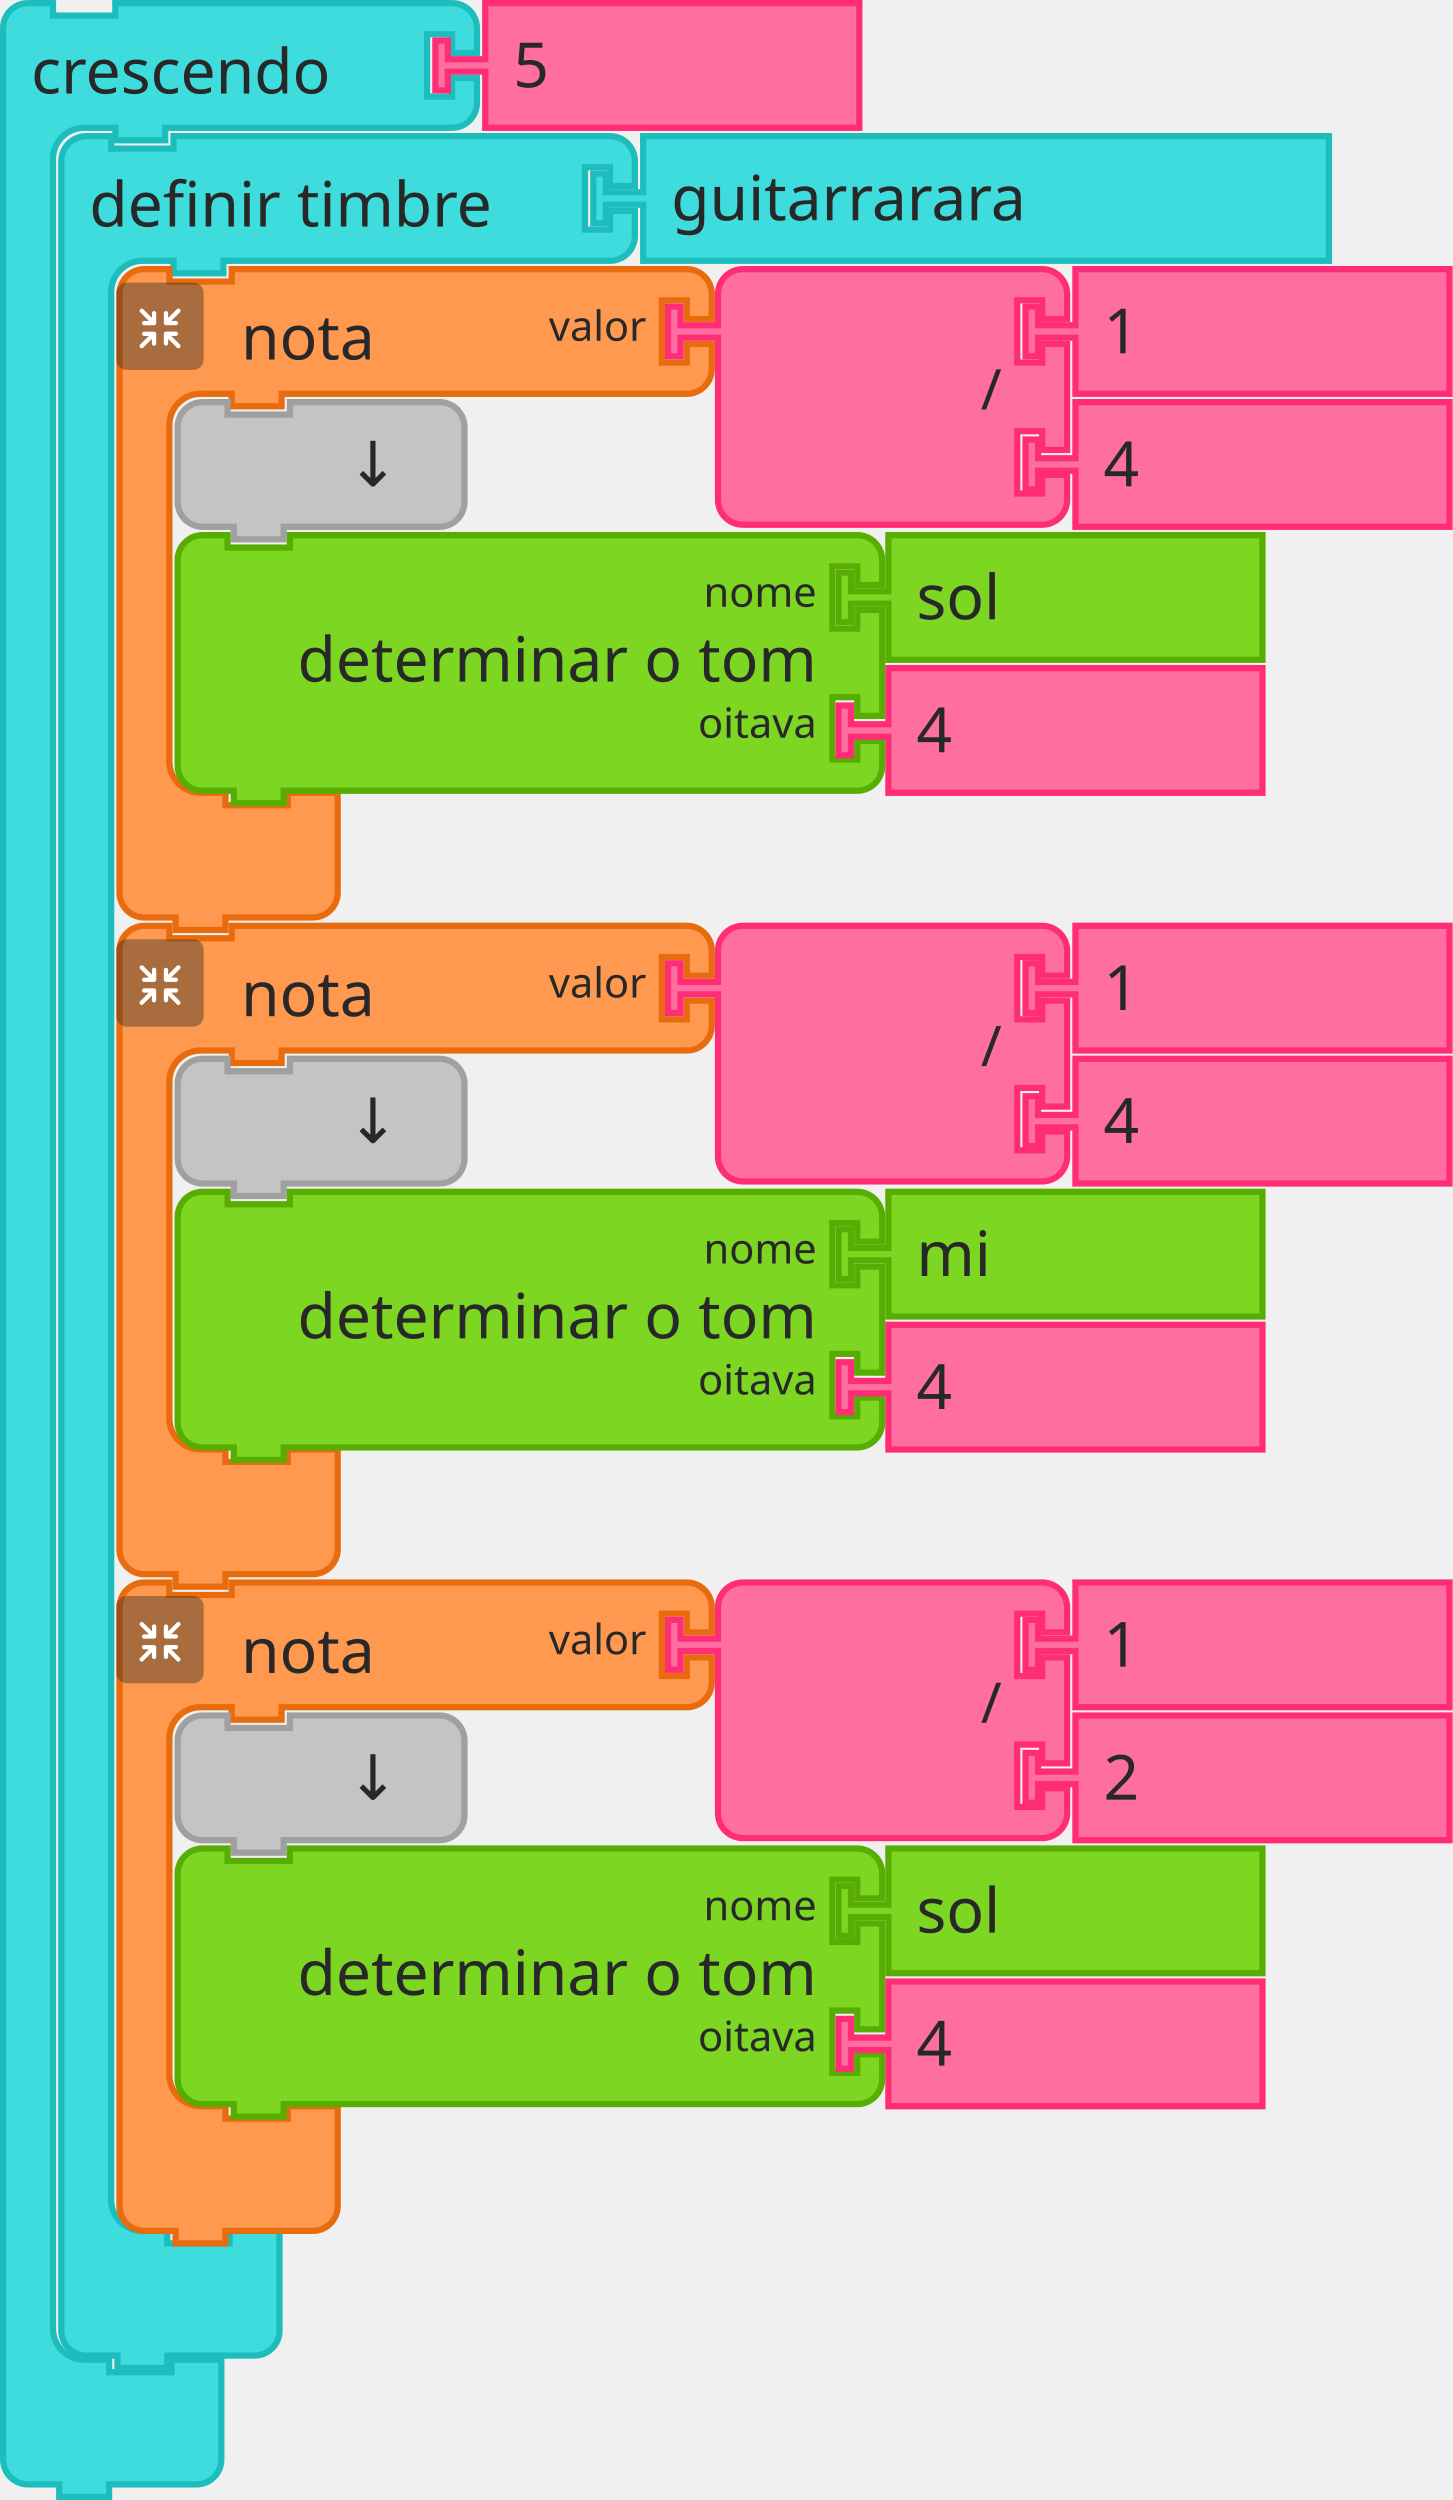
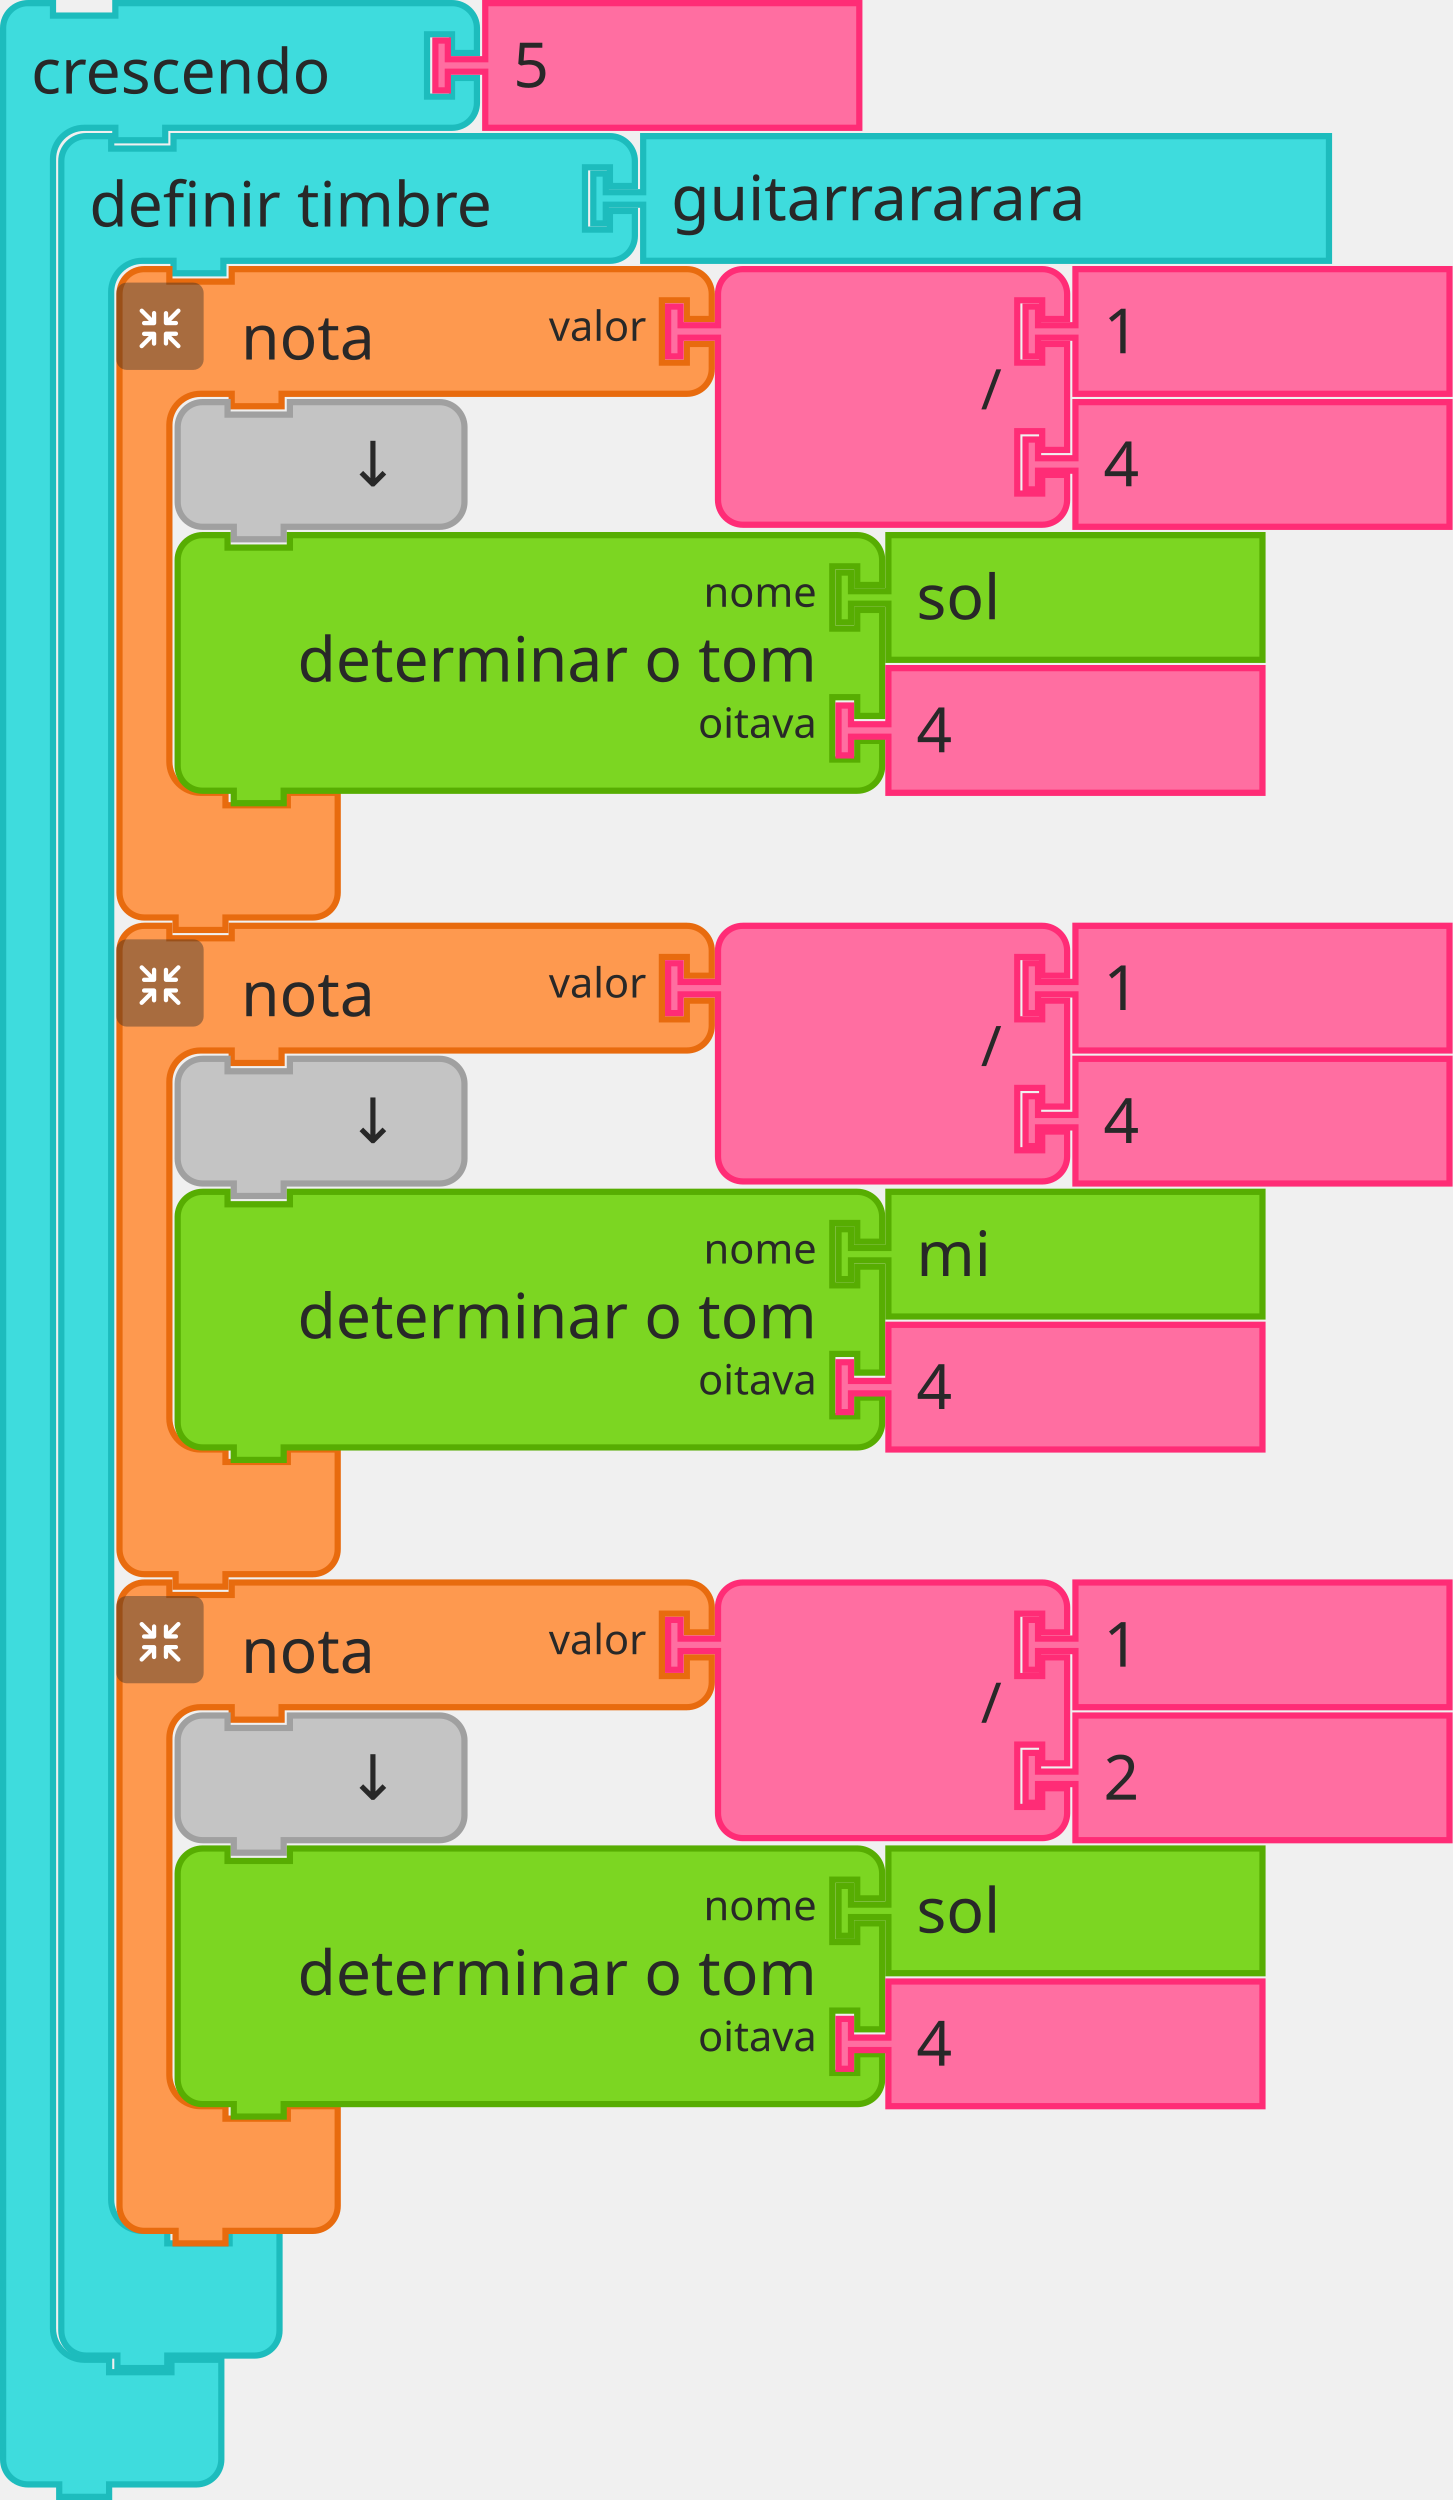
<svg xmlns="http://www.w3.org/2000/svg" width="349.5" height="601.5">
  <g transform="translate(0, 0)">
    <g transform="scale(1.5, 1.5)">
      <path d="m0.5 8.5 L 0.5 4.5 A 4 4 90 0 1 4.5 0.5 L 8.5 0.5 L 8.5 2.5 L 18.5 2.5 L 18.5 0.5 L 27.5 0.5 L 68.5 0.5 L 72.5 0.5 A 4 4 90 0 1 76.5 4.5 L 76.5 8.5 L 72.5 8.5 L 72.5 5.5 L 68.5 5.5 L 68.5 15.5 L 72.5 15.5 L 72.5 12.5 L 76.5 12.5 L 76.5 16.5 A 4 4 90 0 1 72.5 20.5 L 68.5 20.5 L 27.5 20.5 L 26.5 20.5 L 26.5 22.5 L 18.5 22.5 L 18.5 20.5 L 17.5 20.5 L 13.5 20.5 A 5 5 90 0 0 8.5 25.5 L 8.5 29.5 L 8.5 33.5 L 8.5 369.5 L 8.5 373.5 A 5 5 90 0 0 13.5 378.5 L 17.5 378.5 L 17.5 380.5 L 27.5 380.5 L 27.5 378.5 L 35.5 378.5 L 35.5 384.5 L 35.5 390.5 L 35.5 394.5 A 4 4 90 0 1 31.5 398.5 L 27.5 398.5 L 18.5 398.5 L 17.5 398.5 L 17.5 400.5 L 9.5 400.5 L 9.5 398.5 L 8.5 398.5 L 4.5 398.5 A 4 4 90 0 1 0.5 394.5 L 0.5 390.5 z" style="fill:#3EDCDD;fill-opacity:1;stroke:#1DBCBD;stroke-width:1;stroke-linecap:round;stroke-opacity:1;" />
      <text style="font-size:10px;fill:#282828;font-family:sans-serif;text-anchor:start">
        <tspan x="5" y="15">crescendo</tspan>
      </text>
      <text style="font-size:6.667px;fill:#282828;font-family:sans-serif;text-anchor:end">
        <tspan x="66" y="12" />
      </text>
    </g>
  </g>
  <g transform="translate(14, 32)">
    <g transform="scale(1.5, 1.5)">
      <path d="m0.5 8.5 L 0.5 4.5 A 4 4 90 0 1 4.5 0.5 L 8.5 0.5 L 8.5 2.5 L 18.5 2.5 L 18.5 0.5 L 27.5 0.5 L 84.5 0.5 L 88.5 0.5 A 4 4 90 0 1 92.5 4.5 L 92.5 8.5 L 88.5 8.5 L 88.5 5.5 L 84.5 5.5 L 84.5 15.5 L 88.5 15.5 L 88.5 12.5 L 92.5 12.5 L 92.5 16.5 A 4 4 90 0 1 88.5 20.5 L 84.5 20.5 L 27.5 20.5 L 26.5 20.5 L 26.5 22.5 L 18.5 22.5 L 18.5 20.5 L 17.5 20.5 L 13.5 20.5 A 5 5 90 0 0 8.5 25.5 L 8.5 29.5 L 8.5 33.5 L 8.5 327.5 L 8.5 331.5 A 5 5 90 0 0 13.5 336.5 L 17.5 336.5 L 17.5 338.5 L 27.5 338.5 L 27.5 336.5 L 35.5 336.5 L 35.5 342.5 L 35.5 348.5 L 35.5 352.5 A 4 4 90 0 1 31.5 356.5 L 27.5 356.5 L 18.5 356.5 L 17.5 356.5 L 17.5 358.5 L 9.5 358.5 L 9.5 356.5 L 8.5 356.5 L 4.5 356.5 A 4 4 90 0 1 0.5 352.5 L 0.5 348.5 z" style="fill:#3EDCDD;fill-opacity:1;stroke:#1DBCBD;stroke-width:1;stroke-linecap:round;stroke-opacity:1;" />
      <text style="font-size:10px;fill:#282828;font-family:sans-serif;text-anchor:start">
        <tspan x="5" y="15">definir timbre</tspan>
      </text>
      <text style="font-size:6.667px;fill:#282828;font-family:sans-serif;text-anchor:end">
        <tspan x="82" y="12" />
      </text>
    </g>
  </g>
  <g transform="translate(142, 32)">
    <g transform="scale(1.5, 1.5)">
      <path d="m8.5 0.5 L 118.5 0.5 L 118.5 20.5 L 8.5 20.5 L 8.5 12.5 L 8.5 11.5 L 2.5 11.5 L 2.5 14.5 L 0.5 14.5 L 0.5 6.5 L 2.5 6.5 L 2.5 9.5 L 8.5 9.5 L 8.5 8.5 z" style="fill:#3EDCDD;fill-opacity:1;stroke:#1DBCBD;stroke-width:1;stroke-linecap:round;stroke-opacity:1;" />
      <text style="font-size:10px;fill:#282828;font-family:sans-serif;text-anchor:start">
-         <tspan x="13" y="14">guitarrarara</tspan>
+         <tspan x="13" y="14">guitarrararara</tspan>
      </text>
    </g>
  </g>
  <g>
    <g transform="translate(28, 64)">
      <g transform="scale(1.5, 1.5)">
        <path d="m0.5 8.5 L 0.5 4.5 A 4 4 90 0 1 4.5 0.5 L 8.5 0.5 L 8.5 2.5 L 18.5 2.5 L 18.5 0.5 L 27.5 0.5 L 87.5 0.5 L 91.5 0.5 A 4 4 90 0 1 95.5 4.5 L 95.5 8.5 L 91.5 8.5 L 91.5 5.5 L 87.5 5.5 L 87.5 15.5 L 91.5 15.5 L 91.5 12.5 L 95.5 12.5 L 95.5 16.5 A 4 4 90 0 1 91.5 20.5 L 87.5 20.5 L 27.5 20.5 L 26.5 20.5 L 26.5 22.5 L 18.5 22.5 L 18.5 20.5 L 17.5 20.5 L 13.5 20.5 A 5 5 90 0 0 8.5 25.5 L 8.5 29.5 L 8.5 33.5 L 8.5 75.5 L 8.5 79.5 A 5 5 90 0 0 13.5 84.5 L 17.5 84.5 L 17.5 86.5 L 27.5 86.5 L 27.5 84.5 L 35.5 84.5 L 35.5 90.5 L 35.5 96.5 L 35.5 100.5 A 4 4 90 0 1 31.5 104.5 L 27.5 104.5 L 18.5 104.5 L 17.5 104.5 L 17.5 106.5 L 9.5 106.5 L 9.5 104.5 L 8.5 104.5 L 4.5 104.5 A 4 4 90 0 1 0.5 100.5 L 0.5 96.5 z" style="fill:#FE994F;fill-opacity:1;stroke:#E86B0E;stroke-width:1;stroke-linecap:round;stroke-opacity:1;" />
        <text style="font-size:10px;fill:#282828;font-family:sans-serif;text-anchor:start">
          <tspan x="20" y="15">nota</tspan>
        </text>
        <text style="font-size:6.667px;fill:#282828;font-family:sans-serif;text-anchor:end">
          <tspan x="85" y="12">valor</tspan>
        </text>
      </g>
    </g>
    <g transform="translate(28, 68) scale(0.5 0.5)">
      <g style="isolation:isolate">
        <g id="レイヤー_2" data-name="レイヤー 2">
          <g id="Icon">
            <rect width="42" height="42" rx="5" ry="5" style="fill:#292929;opacity:0.4;mix-blend-mode:multiply" />
            <path d="M30.56,29.8l-4.17-4.16h2.26a1,1,0,1,0,0-2.07H23.94a1.08,1.08,0,0,0-1.11,1v0s0,0,0,.06v4.64h0a1,1,0,1,0,2.08,0V27.08l4.19,4.19a1,1,0,0,0,1.46,0A1,1,0,0,0,30.56,29.8Z" style="fill:#fff" />
            <path d="M19.17,24.6a1.08,1.08,0,0,0-1.11-1H13.35a1,1,0,1,0,0,2.07H15.6L11.44,29.8a1,1,0,0,0,1.47,1.47l4.18-4.19v2.26a1,1,0,1,0,2.08,0V24.7s0,0,0-.06A.08.08,0,0,1,19.17,24.6Z" style="fill:#fff" />
            <path d="M23.94,20.5h4.7a1,1,0,1,0,0-2.08H26.39l4.17-4.16a1,1,0,0,0,0-1.47,1,1,0,0,0-1.46,0L24.91,17V14.72a1,1,0,1,0-2.08,0v4.64a.43.43,0,0,0,0,.05v.05A1.09,1.09,0,0,0,23.94,20.5Z" style="fill:#fff" />
            <path d="M18.13,13.62a1.08,1.08,0,0,0-1,1.09V17l-4.18-4.19a1,1,0,0,0-1.47,0,1,1,0,0,0,0,1.46l4.16,4.17H13.35a1,1,0,1,0,0,2.08h4.71a1.09,1.09,0,0,0,1.11-1,.08.08,0,0,1,0,0s0,0,0-.06V14.71A1.07,1.07,0,0,0,18.13,13.62Z" style="fill:#fff" />
          </g>
        </g>
      </g>
    </g>
  </g>
  <g transform="translate(160, 64)">
    <g transform="scale(1.5, 1.5)">
      <path d="m8.5 8.5 L 8.5 4.5 A 4 4 90 0 1 12.5 0.5 L 16.5 0.5 L 26.5 0.5 L 56.5 0.5 L 60.5 0.5 A 4 4 90 0 1 64.5 4.5 L 64.5 8.5 L 60.5 8.5 L 60.5 5.5 L 56.5 5.5 L 56.5 15.5 L 60.5 15.5 L 60.5 12.5 L 64.5 12.5 L 64.5 29.5 L 60.5 29.5 L 60.5 26.5 L 56.5 26.5 L 56.5 36.5 L 60.5 36.5 L 60.5 33.5 L 64.5 33.5 L 64.5 37.5 A 4 4 90 0 1 60.5 41.5 L 56.5 41.5 L 26.5 41.5 L 16.5 41.5 L 12.5 41.5 A 4 4 90 0 1 8.5 37.5 L 8.5 33.5 L 8.5 12.5 L 8.5 11.5 L 2.5 11.5 L 2.5 14.5 L 0.5 14.5 L 0.5 6.5 L 2.5 6.5 L 2.5 9.5 L 8.5 9.5 L 8.5 8.5 z" style="fill:#FF6EA1;fill-opacity:1;stroke:#FF2C76;stroke-width:1;stroke-linecap:round;stroke-opacity:1;" />
      <text style="font-size:9px;fill:#282828;font-family:sans-serif;text-anchor:end">
        <tspan x="54" y="23">/</tspan>
      </text>
      <text style="font-size:6px;fill:#282828;font-family:sans-serif;text-anchor:end">
        <tspan x="54" y="12" />
      </text>
      <text style="font-size:6px;fill:#282828;font-family:sans-serif;text-anchor:end">
        <tspan x="54" y="33" />
      </text>
    </g>
  </g>
  <g transform="translate(246, 64)">
    <g transform="scale(1.5, 1.5)">
      <path d="m8.5 0.5 L 68.5 0.5 L 68.5 20.5 L 8.5 20.5 L 8.5 12.5 L 8.5 11.5 L 2.5 11.5 L 2.5 14.5 L 0.5 14.5 L 0.5 6.5 L 2.5 6.5 L 2.5 9.5 L 8.5 9.5 L 8.5 8.5 z" style="fill:#FF6EA1;fill-opacity:1;stroke:#FF2C76;stroke-width:1;stroke-linecap:round;stroke-opacity:1;" />
      <text style="font-size:10px;fill:#282828;font-family:sans-serif;text-anchor:start">
        <tspan x="13" y="14">1</tspan>
      </text>
    </g>
  </g>
  <g transform="translate(246, 96)">
    <g transform="scale(1.5, 1.5)">
      <path d="m8.5 0.5 L 68.5 0.5 L 68.5 20.5 L 8.5 20.5 L 8.5 12.5 L 8.5 11.5 L 2.5 11.5 L 2.5 14.5 L 0.5 14.5 L 0.5 6.5 L 2.5 6.5 L 2.5 9.5 L 8.5 9.5 L 8.5 8.5 z" style="fill:#FF6EA1;fill-opacity:1;stroke:#FF2C76;stroke-width:1;stroke-linecap:round;stroke-opacity:1;" />
      <text style="font-size:10px;fill:#282828;font-family:sans-serif;text-anchor:start">
        <tspan x="13" y="14">4</tspan>
      </text>
    </g>
  </g>
  <g transform="translate(42, 96)">
    <g transform="scale(1.5, 1.5)">
      <path d="m0.5 8.5 L 0.5 4.5 A 4 4 90 0 1 4.5 0.5 L 8.5 0.5 L 8.5 2.5 L 18.5 2.5 L 18.5 0.5 L 38.5 0.5 L 42.5 0.5 A 4 4 90 0 1 46.5 4.5 L 46.5 8.5 L 46.5 12.5 L 46.5 16.5 A 4 4 90 0 1 42.5 20.5 L 38.5 20.5 L 18.5 20.5 L 17.5 20.5 L 17.5 22.5 L 9.5 22.5 L 9.5 20.5 L 8.5 20.5 L 4.5 20.5 A 4 4 90 0 1 0.5 16.5 L 0.5 12.5 z" style="fill:#C4C4C4;fill-opacity:1;stroke:#A0A0A0;stroke-width:1;stroke-linecap:round;stroke-opacity:1;" />
      <text style="font-size:10px;fill:#282828;font-family:sans-serif;text-anchor:end">
        <tspan x="36" y="14">↓</tspan>
      </text>
    </g>
  </g>
  <g transform="translate(42, 128)">
    <g transform="scale(1.5, 1.5)">
      <path d="m0.5 8.5 L 0.5 4.5 A 4 4 90 0 1 4.5 0.5 L 8.5 0.5 L 8.5 2.5 L 18.5 2.5 L 18.5 0.5 L 105.5 0.5 L 109.5 0.5 A 4 4 90 0 1 113.5 4.5 L 113.5 8.5 L 109.5 8.5 L 109.5 5.5 L 105.5 5.5 L 105.5 15.5 L 109.5 15.5 L 109.5 12.5 L 113.5 12.5 L 113.5 29.5 L 109.5 29.5 L 109.5 26.5 L 105.5 26.5 L 105.5 36.5 L 109.5 36.5 L 109.5 33.5 L 113.5 33.5 L 113.5 37.5 A 4 4 90 0 1 109.5 41.5 L 105.5 41.5 L 18.5 41.5 L 17.5 41.5 L 17.5 43.5 L 9.5 43.5 L 9.5 41.5 L 8.5 41.5 L 4.5 41.5 A 4 4 90 0 1 0.5 37.5 L 0.5 33.5 L 0.5 12.5 L 0.5 8.5 z" style="fill:#7CD622;fill-opacity:1;stroke:#57AD02;stroke-width:1;stroke-linecap:round;stroke-opacity:1;" />
      <text style="font-size:10px;fill:#282828;font-family:sans-serif;text-anchor:end">
        <tspan x="103" y="24">determinar o tom</tspan>
      </text>
      <text style="font-size:6.667px;fill:#282828;font-family:sans-serif;text-anchor:end">
        <tspan x="103" y="12">nome</tspan>
      </text>
      <text style="font-size:6.667px;fill:#282828;font-family:sans-serif;text-anchor:end">
        <tspan x="103" y="33">oitava</tspan>
      </text>
    </g>
  </g>
  <g transform="translate(201, 128)">
    <g transform="scale(1.5, 1.5)">
      <path d="m8.5 0.5 L 68.5 0.5 L 68.5 20.5 L 8.5 20.5 L 8.5 12.5 L 8.5 11.5 L 2.5 11.5 L 2.5 14.5 L 0.5 14.5 L 0.5 6.5 L 2.5 6.5 L 2.5 9.5 L 8.5 9.5 L 8.5 8.5 z" style="fill:#7CD622;fill-opacity:1;stroke:#57AD02;stroke-width:1;stroke-linecap:round;stroke-opacity:1;" />
      <text style="font-size:10px;fill:#282828;font-family:sans-serif;text-anchor:start">
        <tspan x="13" y="14">sol</tspan>
      </text>
    </g>
  </g>
  <g transform="translate(201, 160)">
    <g transform="scale(1.5, 1.5)">
      <path d="m8.5 0.5 L 68.5 0.5 L 68.5 20.5 L 8.5 20.5 L 8.5 12.5 L 8.5 11.5 L 2.5 11.5 L 2.5 14.5 L 0.5 14.5 L 0.5 6.5 L 2.5 6.5 L 2.5 9.5 L 8.5 9.5 L 8.5 8.5 z" style="fill:#FF6EA1;fill-opacity:1;stroke:#FF2C76;stroke-width:1;stroke-linecap:round;stroke-opacity:1;" />
      <text style="font-size:10px;fill:#282828;font-family:sans-serif;text-anchor:start">
        <tspan x="13" y="14">4</tspan>
      </text>
    </g>
  </g>
  <g>
    <g transform="translate(28, 222)">
      <g transform="scale(1.5, 1.5)">
        <path d="m0.5 8.5 L 0.5 4.5 A 4 4 90 0 1 4.5 0.5 L 8.5 0.5 L 8.5 2.5 L 18.5 2.5 L 18.5 0.5 L 27.5 0.5 L 87.5 0.5 L 91.5 0.5 A 4 4 90 0 1 95.5 4.5 L 95.5 8.5 L 91.5 8.5 L 91.5 5.5 L 87.5 5.5 L 87.5 15.5 L 91.5 15.5 L 91.5 12.5 L 95.5 12.5 L 95.5 16.5 A 4 4 90 0 1 91.5 20.5 L 87.5 20.5 L 27.5 20.5 L 26.5 20.5 L 26.5 22.5 L 18.5 22.5 L 18.5 20.5 L 17.5 20.5 L 13.5 20.5 A 5 5 90 0 0 8.5 25.5 L 8.5 29.5 L 8.5 33.5 L 8.5 75.5 L 8.5 79.5 A 5 5 90 0 0 13.5 84.5 L 17.5 84.5 L 17.5 86.5 L 27.5 86.5 L 27.5 84.5 L 35.5 84.5 L 35.5 90.5 L 35.5 96.5 L 35.5 100.5 A 4 4 90 0 1 31.5 104.5 L 27.5 104.5 L 18.5 104.5 L 17.5 104.5 L 17.5 106.5 L 9.5 106.5 L 9.5 104.5 L 8.5 104.5 L 4.5 104.5 A 4 4 90 0 1 0.5 100.5 L 0.5 96.5 z" style="fill:#FE994F;fill-opacity:1;stroke:#E86B0E;stroke-width:1;stroke-linecap:round;stroke-opacity:1;" />
        <text style="font-size:10px;fill:#282828;font-family:sans-serif;text-anchor:start">
          <tspan x="20" y="15">nota</tspan>
        </text>
        <text style="font-size:6.667px;fill:#282828;font-family:sans-serif;text-anchor:end">
          <tspan x="85" y="12">valor</tspan>
        </text>
      </g>
    </g>
    <g transform="translate(28, 226) scale(0.5 0.5)">
      <g style="isolation:isolate">
        <g id="レイヤー_2" data-name="レイヤー 2">
          <g id="Icon">
            <rect width="42" height="42" rx="5" ry="5" style="fill:#292929;opacity:0.4;mix-blend-mode:multiply" />
            <path d="M30.56,29.8l-4.17-4.16h2.26a1,1,0,1,0,0-2.07H23.94a1.08,1.08,0,0,0-1.11,1v0s0,0,0,.06v4.64h0a1,1,0,1,0,2.08,0V27.08l4.19,4.19a1,1,0,0,0,1.46,0A1,1,0,0,0,30.56,29.8Z" style="fill:#fff" />
            <path d="M19.17,24.6a1.08,1.08,0,0,0-1.11-1H13.35a1,1,0,1,0,0,2.07H15.6L11.44,29.8a1,1,0,0,0,1.47,1.47l4.18-4.19v2.26a1,1,0,1,0,2.08,0V24.7s0,0,0-.06A.08.08,0,0,1,19.17,24.6Z" style="fill:#fff" />
            <path d="M23.94,20.5h4.7a1,1,0,1,0,0-2.08H26.39l4.17-4.16a1,1,0,0,0,0-1.47,1,1,0,0,0-1.46,0L24.91,17V14.72a1,1,0,1,0-2.08,0v4.64a.43.43,0,0,0,0,.05v.05A1.09,1.09,0,0,0,23.94,20.5Z" style="fill:#fff" />
            <path d="M18.13,13.62a1.08,1.08,0,0,0-1,1.09V17l-4.18-4.19a1,1,0,0,0-1.47,0,1,1,0,0,0,0,1.46l4.16,4.17H13.35a1,1,0,1,0,0,2.08h4.71a1.09,1.09,0,0,0,1.11-1,.08.08,0,0,1,0,0s0,0,0-.06V14.71A1.07,1.07,0,0,0,18.13,13.62Z" style="fill:#fff" />
          </g>
        </g>
      </g>
    </g>
  </g>
  <g transform="translate(160, 222)">
    <g transform="scale(1.5, 1.5)">
      <path d="m8.5 8.5 L 8.5 4.5 A 4 4 90 0 1 12.5 0.5 L 16.5 0.5 L 26.5 0.5 L 56.5 0.5 L 60.5 0.5 A 4 4 90 0 1 64.5 4.5 L 64.5 8.5 L 60.5 8.5 L 60.5 5.5 L 56.5 5.5 L 56.5 15.5 L 60.5 15.5 L 60.5 12.5 L 64.5 12.5 L 64.5 29.5 L 60.5 29.5 L 60.5 26.5 L 56.5 26.5 L 56.5 36.5 L 60.5 36.5 L 60.5 33.5 L 64.5 33.5 L 64.5 37.5 A 4 4 90 0 1 60.5 41.5 L 56.5 41.5 L 26.5 41.5 L 16.5 41.5 L 12.5 41.5 A 4 4 90 0 1 8.5 37.5 L 8.5 33.5 L 8.5 12.5 L 8.5 11.5 L 2.5 11.5 L 2.5 14.5 L 0.5 14.5 L 0.5 6.5 L 2.5 6.5 L 2.5 9.5 L 8.5 9.5 L 8.5 8.5 z" style="fill:#FF6EA1;fill-opacity:1;stroke:#FF2C76;stroke-width:1;stroke-linecap:round;stroke-opacity:1;" />
      <text style="font-size:9px;fill:#282828;font-family:sans-serif;text-anchor:end">
        <tspan x="54" y="23">/</tspan>
      </text>
      <text style="font-size:6px;fill:#282828;font-family:sans-serif;text-anchor:end">
        <tspan x="54" y="12" />
      </text>
      <text style="font-size:6px;fill:#282828;font-family:sans-serif;text-anchor:end">
        <tspan x="54" y="33" />
      </text>
    </g>
  </g>
  <g transform="translate(246, 222)">
    <g transform="scale(1.5, 1.5)">
      <path d="m8.5 0.5 L 68.5 0.5 L 68.5 20.5 L 8.5 20.5 L 8.5 12.5 L 8.5 11.5 L 2.5 11.5 L 2.5 14.5 L 0.5 14.5 L 0.5 6.5 L 2.5 6.5 L 2.5 9.5 L 8.5 9.5 L 8.5 8.5 z" style="fill:#FF6EA1;fill-opacity:1;stroke:#FF2C76;stroke-width:1;stroke-linecap:round;stroke-opacity:1;" />
      <text style="font-size:10px;fill:#282828;font-family:sans-serif;text-anchor:start">
        <tspan x="13" y="14">1</tspan>
      </text>
    </g>
  </g>
  <g transform="translate(246, 254)">
    <g transform="scale(1.5, 1.5)">
      <path d="m8.5 0.5 L 68.5 0.5 L 68.5 20.5 L 8.5 20.5 L 8.5 12.5 L 8.5 11.5 L 2.5 11.5 L 2.5 14.5 L 0.5 14.5 L 0.5 6.5 L 2.5 6.5 L 2.5 9.5 L 8.5 9.5 L 8.5 8.5 z" style="fill:#FF6EA1;fill-opacity:1;stroke:#FF2C76;stroke-width:1;stroke-linecap:round;stroke-opacity:1;" />
      <text style="font-size:10px;fill:#282828;font-family:sans-serif;text-anchor:start">
        <tspan x="13" y="14">4</tspan>
      </text>
    </g>
  </g>
  <g transform="translate(42, 254)">
    <g transform="scale(1.5, 1.5)">
      <path d="m0.5 8.5 L 0.5 4.5 A 4 4 90 0 1 4.5 0.5 L 8.5 0.5 L 8.5 2.5 L 18.5 2.5 L 18.5 0.5 L 38.5 0.5 L 42.5 0.5 A 4 4 90 0 1 46.5 4.5 L 46.5 8.5 L 46.5 12.5 L 46.5 16.5 A 4 4 90 0 1 42.5 20.5 L 38.5 20.5 L 18.5 20.5 L 17.5 20.5 L 17.5 22.5 L 9.5 22.5 L 9.5 20.5 L 8.5 20.5 L 4.5 20.5 A 4 4 90 0 1 0.5 16.5 L 0.5 12.5 z" style="fill:#C4C4C4;fill-opacity:1;stroke:#A0A0A0;stroke-width:1;stroke-linecap:round;stroke-opacity:1;" />
      <text style="font-size:10px;fill:#282828;font-family:sans-serif;text-anchor:end">
        <tspan x="36" y="14">↓</tspan>
      </text>
    </g>
  </g>
  <g transform="translate(42, 286)">
    <g transform="scale(1.5, 1.5)">
      <path d="m0.5 8.5 L 0.5 4.5 A 4 4 90 0 1 4.5 0.5 L 8.5 0.5 L 8.5 2.5 L 18.5 2.5 L 18.5 0.5 L 105.5 0.5 L 109.5 0.5 A 4 4 90 0 1 113.5 4.5 L 113.5 8.5 L 109.5 8.5 L 109.5 5.5 L 105.5 5.5 L 105.5 15.5 L 109.5 15.5 L 109.5 12.5 L 113.5 12.5 L 113.5 29.5 L 109.5 29.5 L 109.5 26.5 L 105.5 26.5 L 105.5 36.5 L 109.5 36.5 L 109.5 33.5 L 113.5 33.5 L 113.5 37.5 A 4 4 90 0 1 109.5 41.5 L 105.5 41.5 L 18.5 41.5 L 17.5 41.5 L 17.5 43.5 L 9.5 43.5 L 9.5 41.5 L 8.5 41.5 L 4.5 41.5 A 4 4 90 0 1 0.5 37.5 L 0.5 33.5 L 0.5 12.5 L 0.5 8.5 z" style="fill:#7CD622;fill-opacity:1;stroke:#57AD02;stroke-width:1;stroke-linecap:round;stroke-opacity:1;" />
      <text style="font-size:10px;fill:#282828;font-family:sans-serif;text-anchor:end">
        <tspan x="103" y="24">determinar o tom</tspan>
      </text>
      <text style="font-size:6.667px;fill:#282828;font-family:sans-serif;text-anchor:end">
        <tspan x="103" y="12">nome</tspan>
      </text>
      <text style="font-size:6.667px;fill:#282828;font-family:sans-serif;text-anchor:end">
        <tspan x="103" y="33">oitava</tspan>
      </text>
    </g>
  </g>
  <g transform="translate(201, 286)">
    <g transform="scale(1.5, 1.5)">
      <path d="m8.5 0.5 L 68.5 0.5 L 68.5 20.5 L 8.5 20.5 L 8.5 12.5 L 8.5 11.5 L 2.5 11.5 L 2.5 14.5 L 0.5 14.5 L 0.5 6.5 L 2.5 6.5 L 2.5 9.5 L 8.5 9.5 L 8.5 8.5 z" style="fill:#7CD622;fill-opacity:1;stroke:#57AD02;stroke-width:1;stroke-linecap:round;stroke-opacity:1;" />
      <text style="font-size:10px;fill:#282828;font-family:sans-serif;text-anchor:start">
        <tspan x="13" y="14">mi</tspan>
      </text>
    </g>
  </g>
  <g transform="translate(201, 318)">
    <g transform="scale(1.5, 1.5)">
      <path d="m8.5 0.5 L 68.5 0.5 L 68.5 20.5 L 8.5 20.5 L 8.5 12.5 L 8.5 11.5 L 2.5 11.5 L 2.5 14.5 L 0.5 14.5 L 0.5 6.5 L 2.5 6.5 L 2.5 9.5 L 8.5 9.5 L 8.5 8.5 z" style="fill:#FF6EA1;fill-opacity:1;stroke:#FF2C76;stroke-width:1;stroke-linecap:round;stroke-opacity:1;" />
      <text style="font-size:10px;fill:#282828;font-family:sans-serif;text-anchor:start">
        <tspan x="13" y="14">4</tspan>
      </text>
    </g>
  </g>
  <g>
    <g transform="translate(28, 380)">
      <g transform="scale(1.5, 1.5)">
        <path d="m0.5 8.5 L 0.5 4.5 A 4 4 90 0 1 4.5 0.5 L 8.5 0.5 L 8.5 2.5 L 18.5 2.5 L 18.5 0.5 L 27.5 0.5 L 87.5 0.5 L 91.5 0.5 A 4 4 90 0 1 95.5 4.5 L 95.5 8.5 L 91.5 8.5 L 91.5 5.5 L 87.5 5.5 L 87.5 15.5 L 91.5 15.5 L 91.5 12.5 L 95.5 12.5 L 95.5 16.5 A 4 4 90 0 1 91.5 20.5 L 87.5 20.5 L 27.5 20.5 L 26.5 20.5 L 26.5 22.5 L 18.5 22.5 L 18.5 20.5 L 17.5 20.5 L 13.5 20.5 A 5 5 90 0 0 8.5 25.5 L 8.5 29.5 L 8.5 33.5 L 8.5 75.5 L 8.5 79.5 A 5 5 90 0 0 13.5 84.5 L 17.5 84.5 L 17.5 86.5 L 27.5 86.5 L 27.5 84.5 L 35.5 84.5 L 35.5 90.5 L 35.5 96.5 L 35.5 100.5 A 4 4 90 0 1 31.5 104.5 L 27.5 104.5 L 18.5 104.5 L 17.5 104.5 L 17.5 106.5 L 9.5 106.5 L 9.5 104.5 L 8.5 104.5 L 4.5 104.5 A 4 4 90 0 1 0.5 100.5 L 0.5 96.5 z" style="fill:#FE994F;fill-opacity:1;stroke:#E86B0E;stroke-width:1;stroke-linecap:round;stroke-opacity:1;" />
        <text style="font-size:10px;fill:#282828;font-family:sans-serif;text-anchor:start">
          <tspan x="20" y="15">nota</tspan>
        </text>
        <text style="font-size:6.667px;fill:#282828;font-family:sans-serif;text-anchor:end">
          <tspan x="85" y="12">valor</tspan>
        </text>
      </g>
    </g>
    <g transform="translate(28, 384) scale(0.5 0.5)">
      <g style="isolation:isolate">
        <g id="レイヤー_2" data-name="レイヤー 2">
          <g id="Icon">
            <rect width="42" height="42" rx="5" ry="5" style="fill:#292929;opacity:0.4;mix-blend-mode:multiply" />
            <path d="M30.56,29.8l-4.17-4.16h2.26a1,1,0,1,0,0-2.07H23.94a1.08,1.08,0,0,0-1.11,1v0s0,0,0,.06v4.64h0a1,1,0,1,0,2.08,0V27.08l4.19,4.19a1,1,0,0,0,1.46,0A1,1,0,0,0,30.56,29.8Z" style="fill:#fff" />
            <path d="M19.17,24.6a1.08,1.08,0,0,0-1.11-1H13.35a1,1,0,1,0,0,2.07H15.6L11.44,29.8a1,1,0,0,0,1.47,1.47l4.18-4.19v2.26a1,1,0,1,0,2.08,0V24.7s0,0,0-.06A.08.08,0,0,1,19.17,24.6Z" style="fill:#fff" />
            <path d="M23.94,20.5h4.7a1,1,0,1,0,0-2.08H26.39l4.17-4.16a1,1,0,0,0,0-1.47,1,1,0,0,0-1.46,0L24.91,17V14.72a1,1,0,1,0-2.08,0v4.64a.43.43,0,0,0,0,.05v.05A1.09,1.09,0,0,0,23.94,20.5Z" style="fill:#fff" />
            <path d="M18.13,13.62a1.08,1.08,0,0,0-1,1.09V17l-4.18-4.19a1,1,0,0,0-1.47,0,1,1,0,0,0,0,1.46l4.16,4.17H13.35a1,1,0,1,0,0,2.08h4.71a1.09,1.09,0,0,0,1.11-1,.08.08,0,0,1,0,0s0,0,0-.06V14.71A1.07,1.07,0,0,0,18.13,13.62Z" style="fill:#fff" />
          </g>
        </g>
      </g>
    </g>
  </g>
  <g transform="translate(160, 380)">
    <g transform="scale(1.5, 1.5)">
      <path d="m8.5 8.5 L 8.5 4.5 A 4 4 90 0 1 12.5 0.5 L 16.5 0.5 L 26.5 0.5 L 56.5 0.5 L 60.5 0.5 A 4 4 90 0 1 64.5 4.5 L 64.5 8.5 L 60.5 8.5 L 60.5 5.5 L 56.5 5.5 L 56.5 15.5 L 60.5 15.5 L 60.5 12.5 L 64.5 12.5 L 64.5 29.5 L 60.5 29.5 L 60.5 26.5 L 56.5 26.5 L 56.5 36.5 L 60.5 36.5 L 60.5 33.5 L 64.5 33.5 L 64.5 37.5 A 4 4 90 0 1 60.5 41.5 L 56.5 41.5 L 26.5 41.5 L 16.5 41.5 L 12.5 41.5 A 4 4 90 0 1 8.5 37.5 L 8.5 33.5 L 8.5 12.5 L 8.5 11.5 L 2.5 11.5 L 2.5 14.5 L 0.5 14.5 L 0.5 6.5 L 2.5 6.5 L 2.5 9.5 L 8.5 9.5 L 8.5 8.5 z" style="fill:#FF6EA1;fill-opacity:1;stroke:#FF2C76;stroke-width:1;stroke-linecap:round;stroke-opacity:1;" />
      <text style="font-size:9px;fill:#282828;font-family:sans-serif;text-anchor:end">
        <tspan x="54" y="23">/</tspan>
      </text>
      <text style="font-size:6px;fill:#282828;font-family:sans-serif;text-anchor:end">
        <tspan x="54" y="12" />
      </text>
      <text style="font-size:6px;fill:#282828;font-family:sans-serif;text-anchor:end">
        <tspan x="54" y="33" />
      </text>
    </g>
  </g>
  <g transform="translate(246, 380)">
    <g transform="scale(1.5, 1.5)">
      <path d="m8.5 0.5 L 68.5 0.5 L 68.5 20.5 L 8.5 20.5 L 8.5 12.5 L 8.5 11.5 L 2.5 11.5 L 2.5 14.5 L 0.5 14.5 L 0.5 6.5 L 2.5 6.5 L 2.5 9.5 L 8.5 9.5 L 8.5 8.5 z" style="fill:#FF6EA1;fill-opacity:1;stroke:#FF2C76;stroke-width:1;stroke-linecap:round;stroke-opacity:1;" />
      <text style="font-size:10px;fill:#282828;font-family:sans-serif;text-anchor:start">
        <tspan x="13" y="14">1</tspan>
      </text>
    </g>
  </g>
  <g transform="translate(246, 412)">
    <g transform="scale(1.5, 1.5)">
      <path d="m8.5 0.5 L 68.5 0.5 L 68.5 20.5 L 8.5 20.5 L 8.5 12.5 L 8.5 11.5 L 2.5 11.5 L 2.5 14.5 L 0.5 14.5 L 0.5 6.5 L 2.5 6.5 L 2.5 9.5 L 8.5 9.5 L 8.5 8.5 z" style="fill:#FF6EA1;fill-opacity:1;stroke:#FF2C76;stroke-width:1;stroke-linecap:round;stroke-opacity:1;" />
      <text style="font-size:10px;fill:#282828;font-family:sans-serif;text-anchor:start">
        <tspan x="13" y="14">2</tspan>
      </text>
    </g>
  </g>
  <g transform="translate(42, 412)">
    <g transform="scale(1.5, 1.5)">
      <path d="m0.5 8.5 L 0.5 4.5 A 4 4 90 0 1 4.5 0.5 L 8.5 0.5 L 8.5 2.5 L 18.5 2.5 L 18.5 0.5 L 38.5 0.5 L 42.5 0.5 A 4 4 90 0 1 46.5 4.5 L 46.5 8.5 L 46.5 12.5 L 46.5 16.5 A 4 4 90 0 1 42.5 20.5 L 38.5 20.5 L 18.5 20.5 L 17.5 20.5 L 17.5 22.5 L 9.5 22.5 L 9.5 20.5 L 8.5 20.5 L 4.5 20.5 A 4 4 90 0 1 0.5 16.5 L 0.5 12.5 z" style="fill:#C4C4C4;fill-opacity:1;stroke:#A0A0A0;stroke-width:1;stroke-linecap:round;stroke-opacity:1;" />
      <text style="font-size:10px;fill:#282828;font-family:sans-serif;text-anchor:end">
        <tspan x="36" y="14">↓</tspan>
      </text>
    </g>
  </g>
  <g transform="translate(42, 444)">
    <g transform="scale(1.5, 1.5)">
      <path d="m0.5 8.5 L 0.5 4.5 A 4 4 90 0 1 4.5 0.5 L 8.5 0.5 L 8.5 2.5 L 18.5 2.5 L 18.5 0.5 L 105.5 0.5 L 109.5 0.5 A 4 4 90 0 1 113.5 4.5 L 113.5 8.5 L 109.5 8.5 L 109.5 5.5 L 105.5 5.5 L 105.5 15.5 L 109.5 15.5 L 109.5 12.5 L 113.5 12.5 L 113.5 29.5 L 109.5 29.5 L 109.5 26.5 L 105.5 26.5 L 105.5 36.5 L 109.5 36.5 L 109.5 33.5 L 113.5 33.5 L 113.5 37.5 A 4 4 90 0 1 109.5 41.5 L 105.5 41.5 L 18.5 41.5 L 17.5 41.5 L 17.5 43.5 L 9.5 43.5 L 9.5 41.5 L 8.5 41.5 L 4.5 41.5 A 4 4 90 0 1 0.5 37.5 L 0.5 33.5 L 0.5 12.5 L 0.5 8.5 z" style="fill:#7CD622;fill-opacity:1;stroke:#57AD02;stroke-width:1;stroke-linecap:round;stroke-opacity:1;" />
      <text style="font-size:10px;fill:#282828;font-family:sans-serif;text-anchor:end">
        <tspan x="103" y="24">determinar o tom</tspan>
      </text>
      <text style="font-size:6.667px;fill:#282828;font-family:sans-serif;text-anchor:end">
        <tspan x="103" y="12">nome</tspan>
      </text>
      <text style="font-size:6.667px;fill:#282828;font-family:sans-serif;text-anchor:end">
        <tspan x="103" y="33">oitava</tspan>
      </text>
    </g>
  </g>
  <g transform="translate(201, 444)">
    <g transform="scale(1.5, 1.5)">
      <path d="m8.5 0.5 L 68.5 0.5 L 68.5 20.5 L 8.5 20.5 L 8.5 12.5 L 8.5 11.5 L 2.5 11.5 L 2.5 14.5 L 0.5 14.5 L 0.5 6.5 L 2.5 6.5 L 2.5 9.5 L 8.5 9.5 L 8.5 8.5 z" style="fill:#7CD622;fill-opacity:1;stroke:#57AD02;stroke-width:1;stroke-linecap:round;stroke-opacity:1;" />
      <text style="font-size:10px;fill:#282828;font-family:sans-serif;text-anchor:start">
        <tspan x="13" y="14">sol</tspan>
      </text>
    </g>
  </g>
  <g transform="translate(201, 476)">
    <g transform="scale(1.5, 1.5)">
      <path d="m8.5 0.5 L 68.5 0.5 L 68.5 20.5 L 8.5 20.5 L 8.5 12.5 L 8.5 11.5 L 2.5 11.5 L 2.5 14.5 L 0.5 14.5 L 0.5 6.5 L 2.5 6.5 L 2.5 9.5 L 8.5 9.5 L 8.5 8.5 z" style="fill:#FF6EA1;fill-opacity:1;stroke:#FF2C76;stroke-width:1;stroke-linecap:round;stroke-opacity:1;" />
      <text style="font-size:10px;fill:#282828;font-family:sans-serif;text-anchor:start">
        <tspan x="13" y="14">4</tspan>
      </text>
    </g>
  </g>
  <g transform="translate(104, 0)">
    <g transform="scale(1.5, 1.5)">
      <path d="m8.5 0.5 L 68.5 0.5 L 68.5 20.5 L 8.5 20.5 L 8.5 12.5 L 8.5 11.5 L 2.5 11.5 L 2.5 14.5 L 0.5 14.5 L 0.5 6.5 L 2.5 6.5 L 2.5 9.5 L 8.5 9.5 L 8.5 8.5 z" style="fill:#FF6EA1;fill-opacity:1;stroke:#FF2C76;stroke-width:1;stroke-linecap:round;stroke-opacity:1;" />
      <text style="font-size:10px;fill:#282828;font-family:sans-serif;text-anchor:start">
        <tspan x="13" y="14">5</tspan>
      </text>
    </g>
  </g>
</svg>
